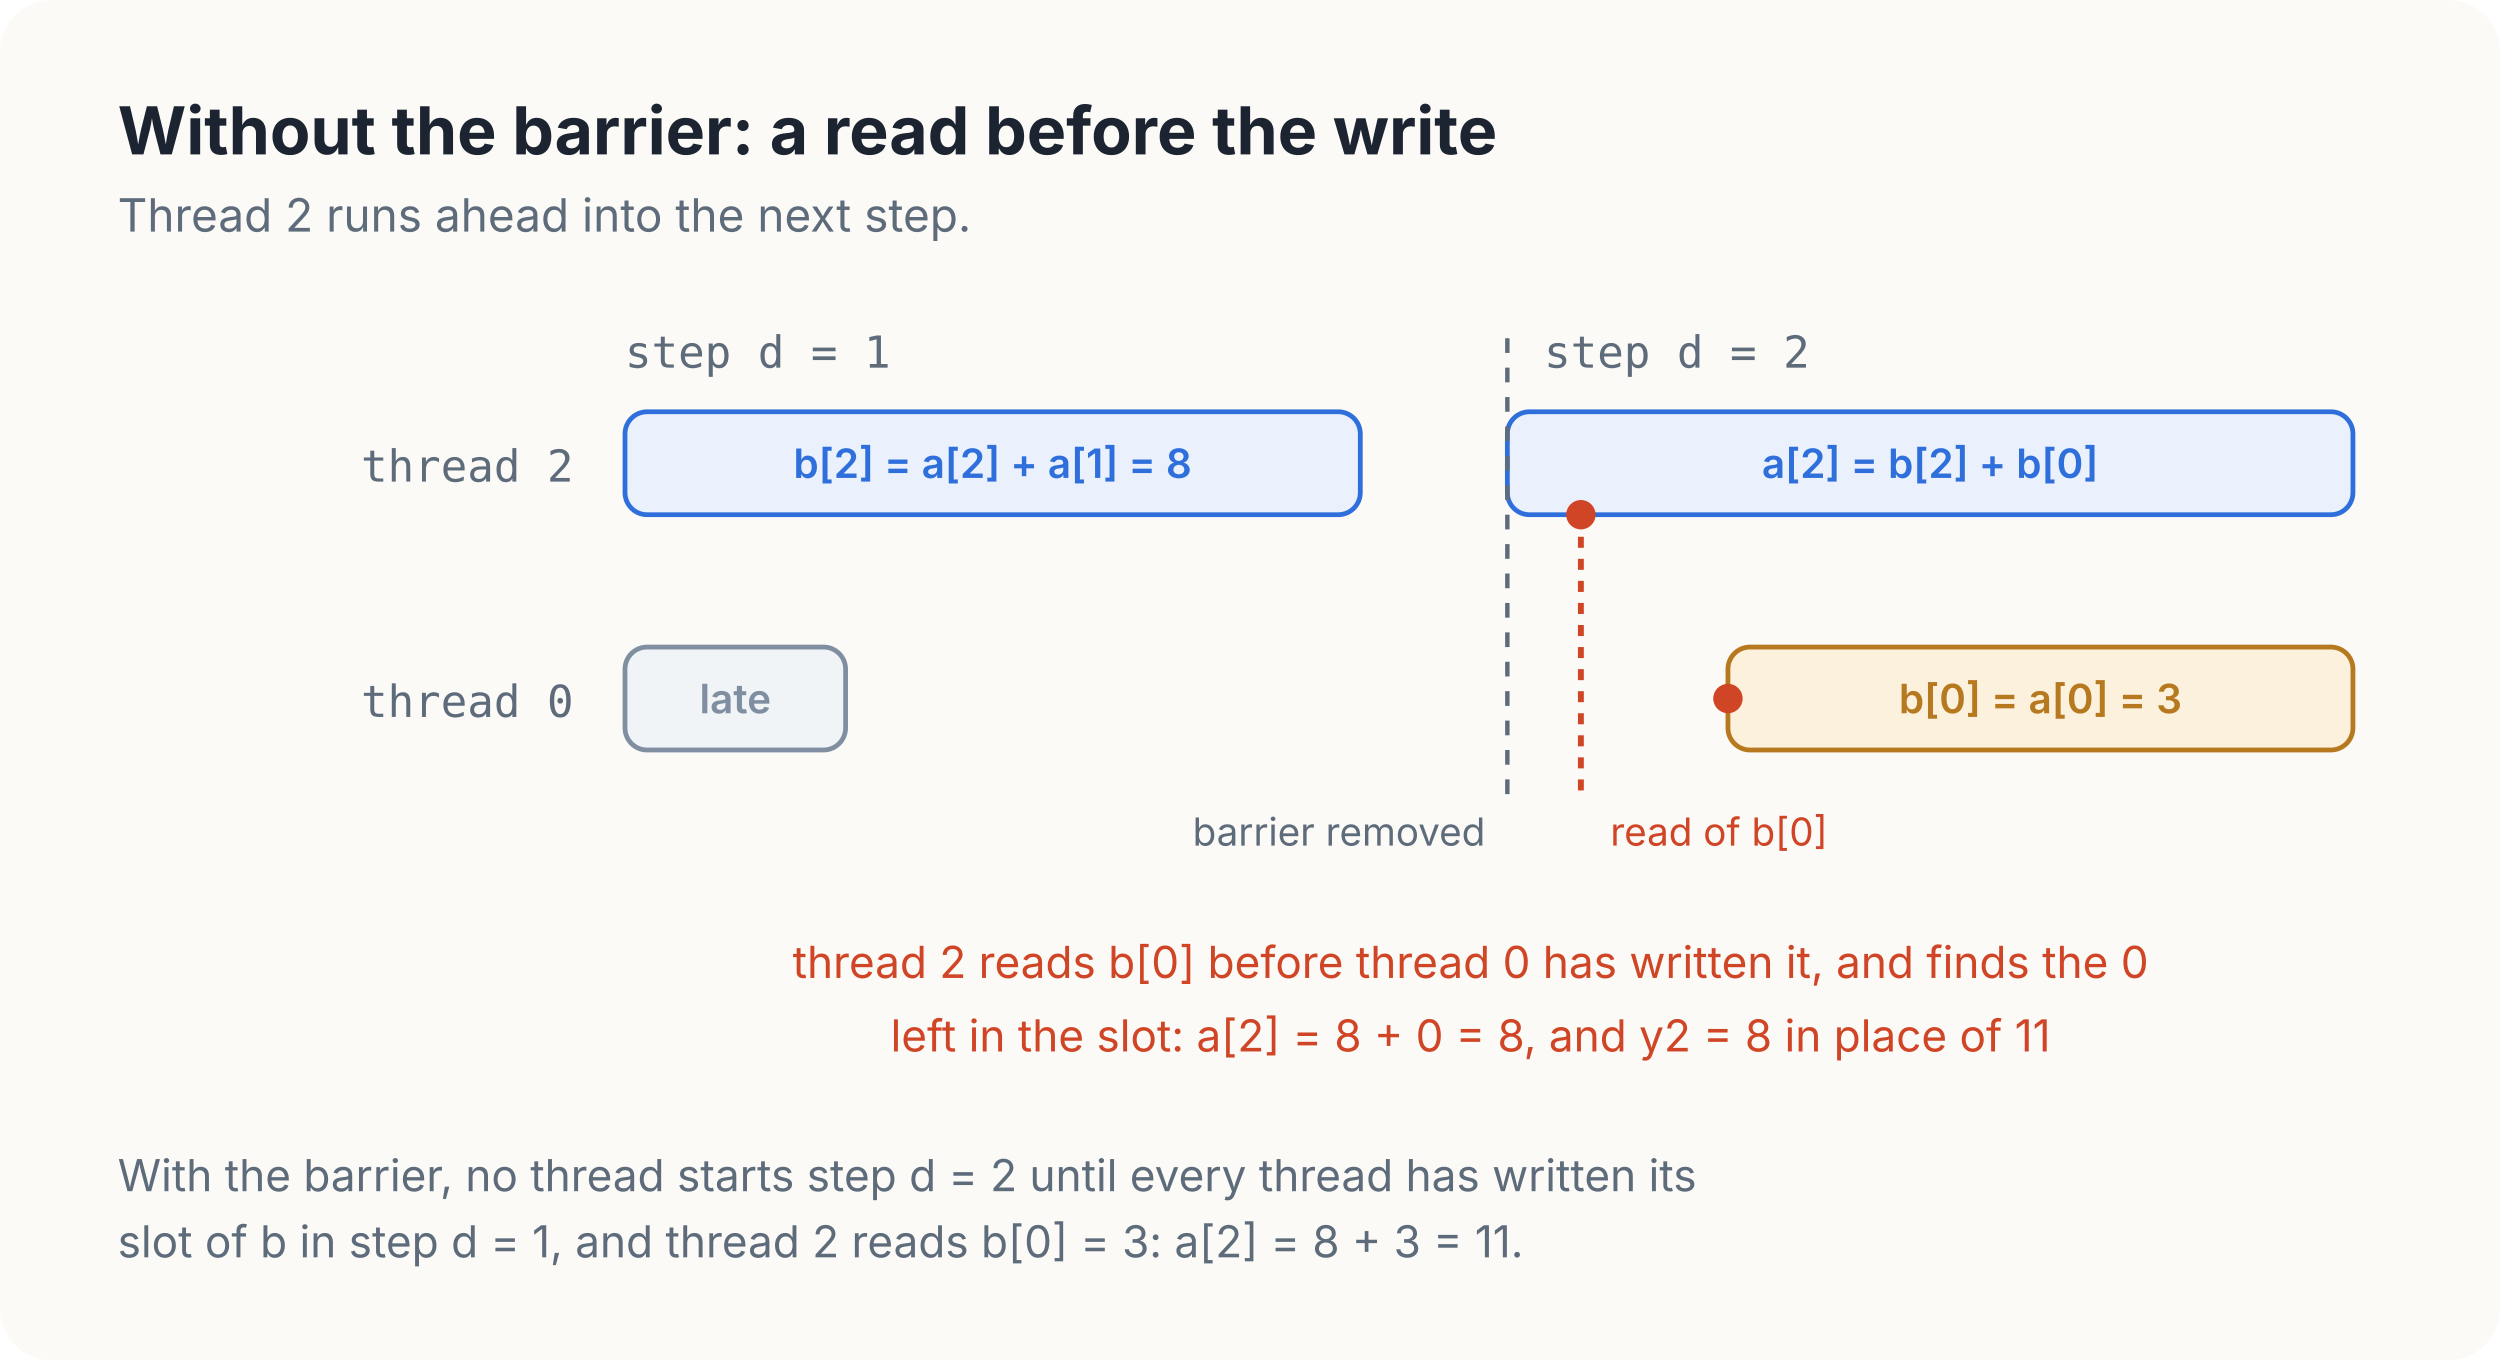
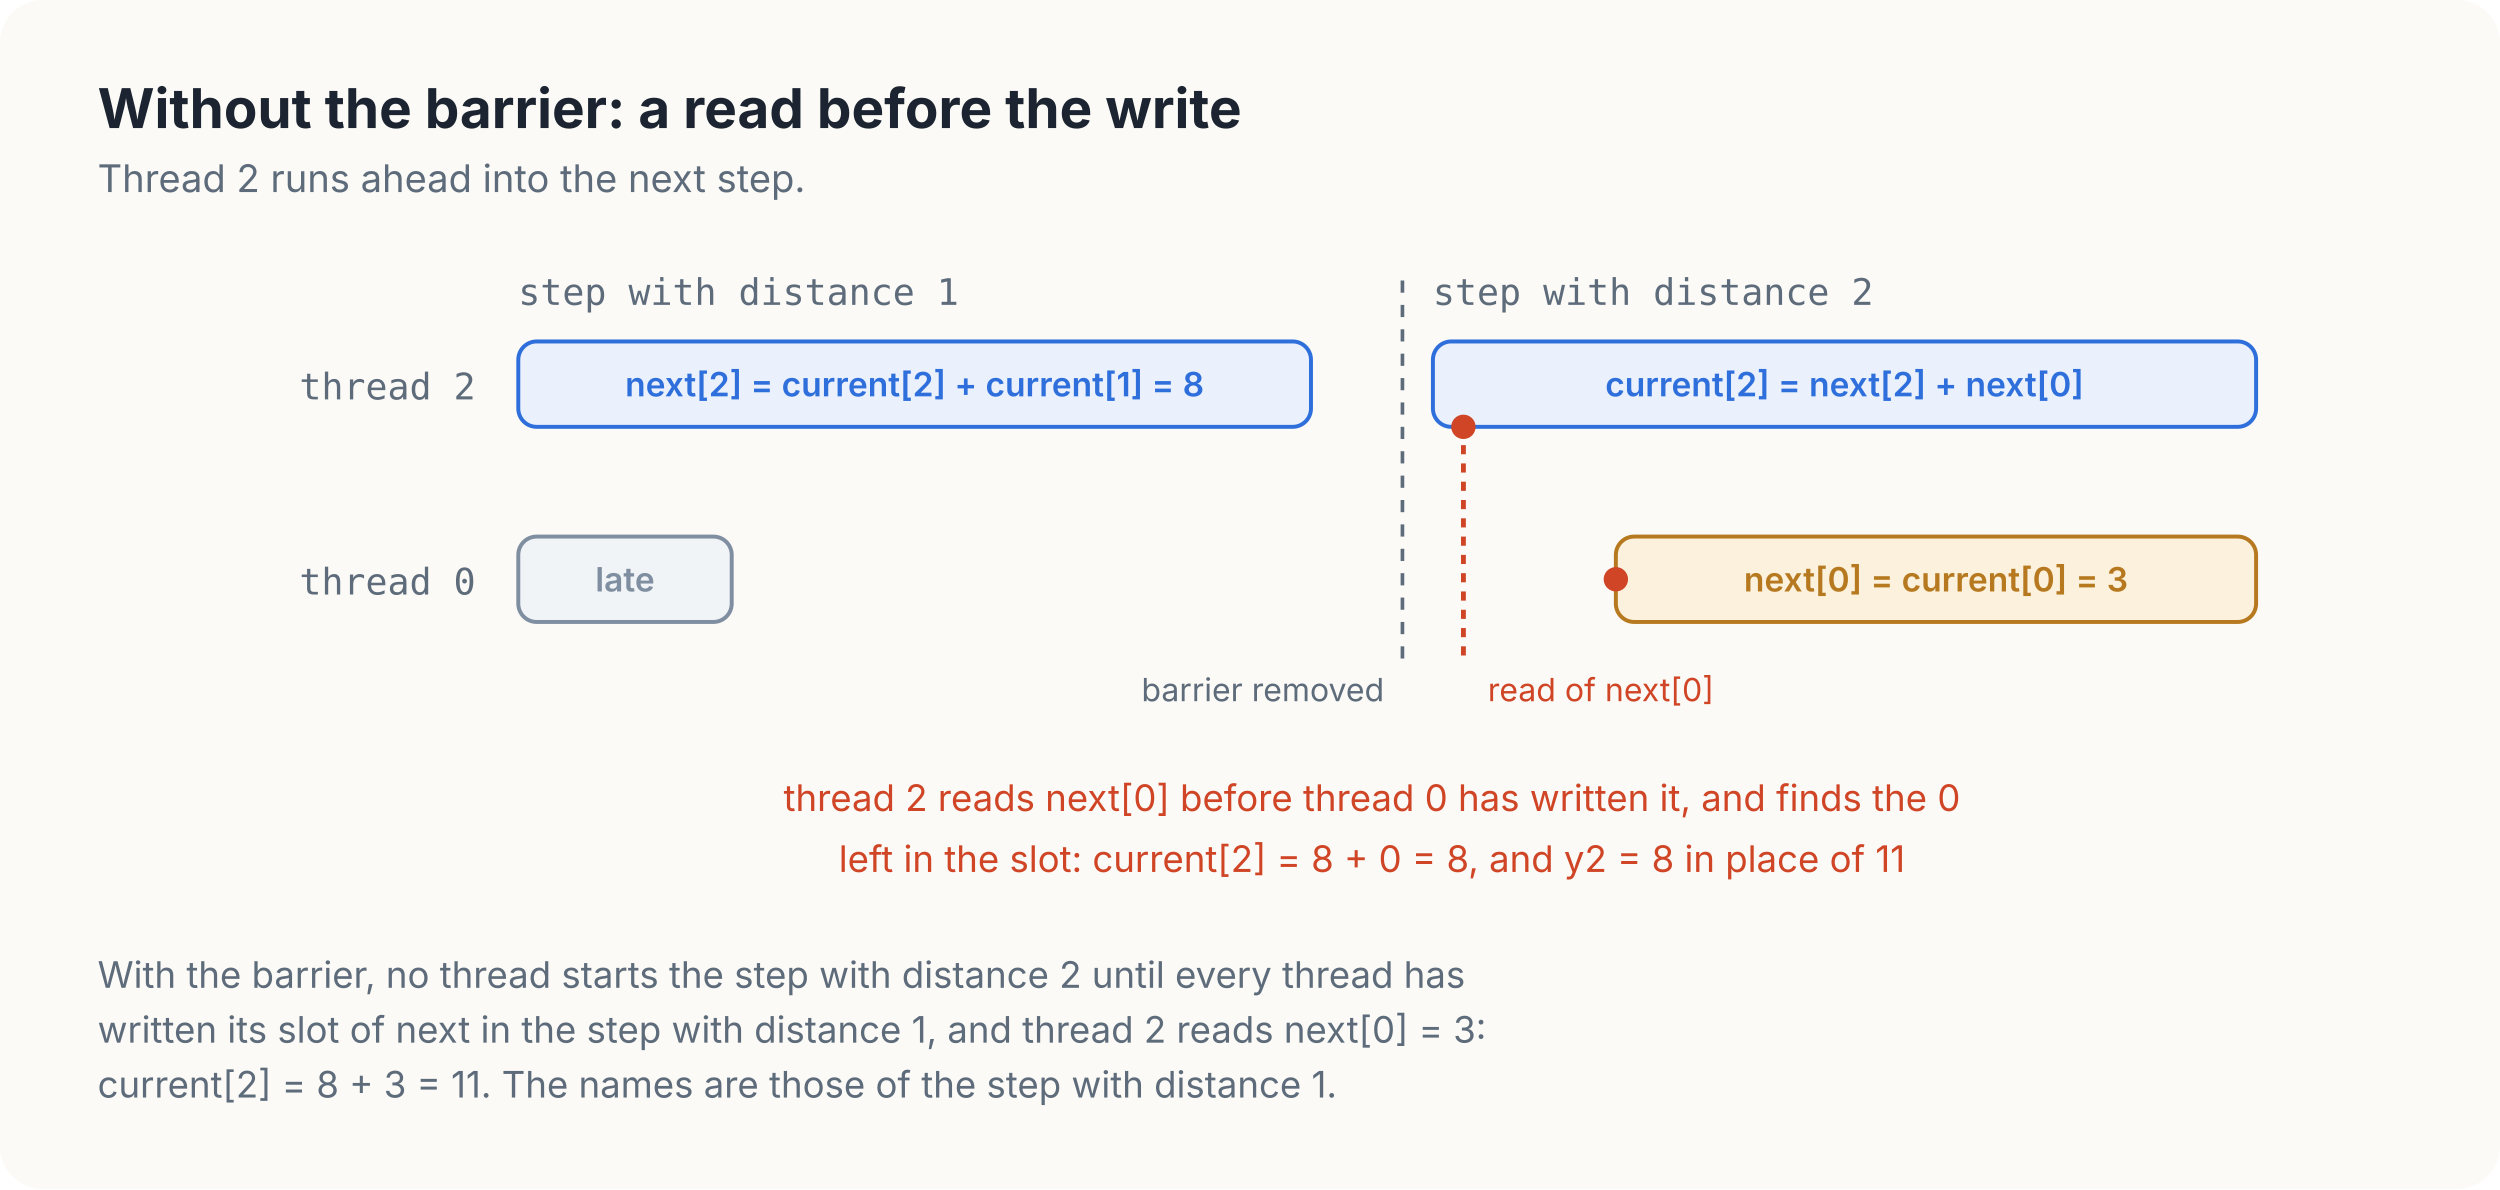
- <svg xmlns="http://www.w3.org/2000/svg" viewBox="0 0 680 370" width="680" height="370" role="img" aria-label="A timeline of threads 0 and 2 without the barrier at the end of a step. Thread 2 finishes step 1 with b[2] = 8 and starts step 2, where it reads b[0]. Thread 0 is late and writes b[0] = 3 only afterward. Thread 2 reads the 0 left in the slot, and y2 becomes 8 instead of 11.">
+ <svg xmlns="http://www.w3.org/2000/svg" viewBox="0 0 820 390" width="820" height="390" role="img" aria-label="A timeline of threads 0 and 2 without the barrier at the end of a step, with the buffer names of step 1. Thread 2 finishes step 1 with next[2] = 8 and starts step 2, where it reads next[0]. Thread 0 is late and writes next[0] = 3 only afterward. Thread 2 reads the 0 left in the slot, and y2 becomes 8 instead of 11.">
  <style>
    text { font-family: Inter, "Segoe UI", "Helvetica Neue", Helvetica, Arial, sans-serif; fill: #1B2430; }
    .title { font-size: 18px; font-weight: 650; }
    .lede { font-size: 12.5px; fill: #5D6B7A; }
    .name { font-size: 14px; font-weight: 650; }
    .sub { font-size: 12px; fill: #5D6B7A; }
    .note { font-size: 12px; fill: #5D6B7A; }
    .tab { font-size: 11.5px; font-weight: 650; letter-spacing: 0.04em; fill: #5D6B7A; }
    .mono { font-family: "JetBrains Mono", "SF Mono", Menlo, Consolas, monospace; font-size: 12px; }
    .dim { fill: #8794A3; }
    .strong { font-weight: 700; }
    .trap { fill: #CF4526; font-weight: 700; }
    .pill { font-size: 11px; font-weight: 600; }
    .wire { fill: none; stroke: #3F5873; stroke-width: 1.8; stroke-linecap: round; stroke-linejoin: round; }
    .wire.danger { stroke: #CF4526; stroke-dasharray: 6 5; }
    .wire.idle { stroke: #7F8EA0; stroke-dasharray: 2 5; }
  </style>
  <defs>
    <filter id="lift" x="-10%" y="-10%" width="120%" height="135%">
      <feDropShadow dx="0" dy="2" stdDeviation="3" flood-color="#1B2430" flood-opacity="0.13" />
    </filter>
    <linearGradient id="thor-body" x1="0" y1="0" x2="0" y2="1">
      <stop offset="0" stop-color="#C6CCD5" />
      <stop offset="1" stop-color="#979EA9" />
    </linearGradient>
    <linearGradient id="switch-body" x1="0" y1="0" x2="0" y2="1">
      <stop offset="0" stop-color="#3B4656" />
      <stop offset="1" stop-color="#232B37" />
    </linearGradient>
    <marker id="head" viewBox="0 0 10 10" refX="8.5" refY="5" markerUnits="userSpaceOnUse" markerWidth="11" markerHeight="11" orient="auto">
      <path d="M0.5,1 L9,5 L0.5,9 Z" fill="#3F5873" />
    </marker>
    <marker id="head-danger" viewBox="0 0 10 10" refX="8.5" refY="5" markerUnits="userSpaceOnUse" markerWidth="11" markerHeight="11" orient="auto">
      <path d="M0.5,1 L9,5 L0.5,9 Z" fill="#CF4526" />
    </marker>
    <marker id="head-idle" viewBox="0 0 10 10" refX="8.5" refY="5" markerUnits="userSpaceOnUse" markerWidth="11" markerHeight="11" orient="auto">
      <path d="M0.5,1 L9,5 L0.5,9 Z" fill="#7F8EA0" />
    </marker>
  </defs>
-   <rect width="680" height="370" rx="14" fill="#FBFAF6" />
+   <rect width="820" height="390" rx="14" fill="#FBFAF6" />
  <text x="32.0" y="42.0" class="title" text-anchor="start" xml:space="preserve">Without the barrier: a read before the write</text>
  <text x="32.0" y="63.0" class="lede" text-anchor="start" xml:space="preserve">Thread 2 runs ahead into the next step.</text>
-   <text x="170.0" y="100.0" class="mono" text-anchor="start" style="fill:#5D6B7A" xml:space="preserve">step d = 1</text>
-   <text x="420.0" y="100.0" class="mono" text-anchor="start" style="fill:#5D6B7A" xml:space="preserve">step d = 2</text>
+   <text x="170.0" y="100.0" class="mono" text-anchor="start" style="fill:#5D6B7A" xml:space="preserve">step with distance 1</text>
+   <text x="470.0" y="100.0" class="mono" text-anchor="start" style="fill:#5D6B7A" xml:space="preserve">step with distance 2</text>
  <text x="156.0" y="131.0" class="mono" text-anchor="end" style="fill:#5D6B7A" xml:space="preserve">thread 2</text>
-   <rect x="170.0" y="112.0" width="200.0" height="28.0" rx="6" fill="#EAF1FD" stroke="#2F6FDB" stroke-width="1.3" />
-   <text x="270.0" y="130.0" class="pill" text-anchor="middle" style="fill:#2F6FDB" xml:space="preserve">b[2] = a[2] + a[1] = 8</text>
-   <rect x="410.0" y="112.0" width="230.0" height="28.0" rx="6" fill="#EAF1FD" stroke="#2F6FDB" stroke-width="1.3" />
-   <text x="525.0" y="130.0" class="pill" text-anchor="middle" style="fill:#2F6FDB" xml:space="preserve">a[2] = b[2] + b[0]</text>
+   <rect x="170.0" y="112.0" width="260.0" height="28.0" rx="6" fill="#EAF1FD" stroke="#2F6FDB" stroke-width="1.3" />
+   <text x="300.0" y="130.0" class="pill" text-anchor="middle" style="fill:#2F6FDB" xml:space="preserve">next[2] = current[2] + current[1] = 8</text>
+   <rect x="470.0" y="112.0" width="270.0" height="28.0" rx="6" fill="#EAF1FD" stroke="#2F6FDB" stroke-width="1.3" />
+   <text x="605.0" y="130.0" class="pill" text-anchor="middle" style="fill:#2F6FDB" xml:space="preserve">current[2] = next[2] + next[0]</text>
  <text x="156.0" y="195.0" class="mono" text-anchor="end" style="fill:#5D6B7A" xml:space="preserve">thread 0</text>
-   <rect x="170.0" y="176.0" width="60.0" height="28.0" rx="6" fill="#F1F4F7" stroke="#7F8EA0" stroke-width="1.3" />
-   <text x="200.0" y="194.0" class="pill" text-anchor="middle" style="fill:#7F8EA0" xml:space="preserve">late</text>
-   <rect x="470.0" y="176.0" width="170.0" height="28.0" rx="6" fill="#FBF1DC" stroke="#B7791F" stroke-width="1.3" />
-   <text x="555.0" y="194.0" class="pill" text-anchor="middle" style="fill:#B7791F" xml:space="preserve">b[0] = a[0] = 3</text>
-   <line x1="410.0" y1="92.0" x2="410.0" y2="216.0" stroke="#5D6B7A" stroke-width="1.2" stroke-dasharray="4 4" />
-   <text x="404.0" y="230.0" text-anchor="end" font-size="10.5" style="fill:#5D6B7A" xml:space="preserve">barrier removed</text>
-   <circle cx="430" cy="140" r="4" fill="#CF4526" />
-   <line x1="430.0" y1="140.0" x2="430.0" y2="216.0" stroke="#CF4526" stroke-width="1.6" stroke-dasharray="3 3" />
-   <text x="438.0" y="230.0" text-anchor="start" font-size="10.5" style="fill:#CF4526" xml:space="preserve">read of b[0]</text>
-   <circle cx="470" cy="190" r="4" fill="#CF4526" />
-   <text x="400.0" y="266.0" class="note" text-anchor="middle" style="fill:#CF4526" xml:space="preserve">thread 2 reads b[0] before thread 0 has written it, and finds the 0</text>
-   <text x="400.0" y="286.0" class="note" text-anchor="middle" style="fill:#CF4526" xml:space="preserve">left in the slot: a[2] = 8 + 0 = 8, and y2 = 8 in place of 11</text>
-   <text x="32.0" y="324.0" class="note" text-anchor="start" xml:space="preserve">With the barrier, no thread starts step d = 2 until every thread has written its</text>
-   <text x="32.0" y="342.0" class="note" text-anchor="start" xml:space="preserve">slot of b in step d = 1, and thread 2 reads b[0] = 3: a[2] = 8 + 3 = 11.</text>
+   <rect x="170.0" y="176.0" width="70.0" height="28.0" rx="6" fill="#F1F4F7" stroke="#7F8EA0" stroke-width="1.3" />
+   <text x="205.0" y="194.0" class="pill" text-anchor="middle" style="fill:#7F8EA0" xml:space="preserve">late</text>
+   <rect x="530.0" y="176.0" width="210.0" height="28.0" rx="6" fill="#FBF1DC" stroke="#B7791F" stroke-width="1.3" />
+   <text x="635.0" y="194.0" class="pill" text-anchor="middle" style="fill:#B7791F" xml:space="preserve">next[0] = current[0] = 3</text>
+   <line x1="460.0" y1="92.0" x2="460.0" y2="216.0" stroke="#5D6B7A" stroke-width="1.2" stroke-dasharray="4 4" />
+   <text x="454.0" y="230.0" text-anchor="end" font-size="10.5" style="fill:#5D6B7A" xml:space="preserve">barrier removed</text>
+   <circle cx="480" cy="140" r="4" fill="#CF4526" />
+   <line x1="480.0" y1="140.0" x2="480.0" y2="216.0" stroke="#CF4526" stroke-width="1.6" stroke-dasharray="3 3" />
+   <text x="488.0" y="230.0" text-anchor="start" font-size="10.5" style="fill:#CF4526" xml:space="preserve">read of next[0]</text>
+   <circle cx="530" cy="190" r="4" fill="#CF4526" />
+   <text x="450.0" y="266.0" class="note" text-anchor="middle" style="fill:#CF4526" xml:space="preserve">thread 2 reads next[0] before thread 0 has written it, and finds the 0</text>
+   <text x="450.0" y="286.0" class="note" text-anchor="middle" style="fill:#CF4526" xml:space="preserve">left in the slot: current[2] = 8 + 0 = 8, and y2 = 8 in place of 11</text>
+   <text x="32.0" y="324.0" class="note" text-anchor="start" xml:space="preserve">With the barrier, no thread starts the step with distance 2 until every thread has</text>
+   <text x="32.0" y="342.0" class="note" text-anchor="start" xml:space="preserve">written its slot of next in the step with distance 1, and thread 2 reads next[0] = 3:</text>
+   <text x="32.0" y="360.0" class="note" text-anchor="start" xml:space="preserve">current[2] = 8 + 3 = 11. The names are those of the step with distance 1.</text>
</svg>
